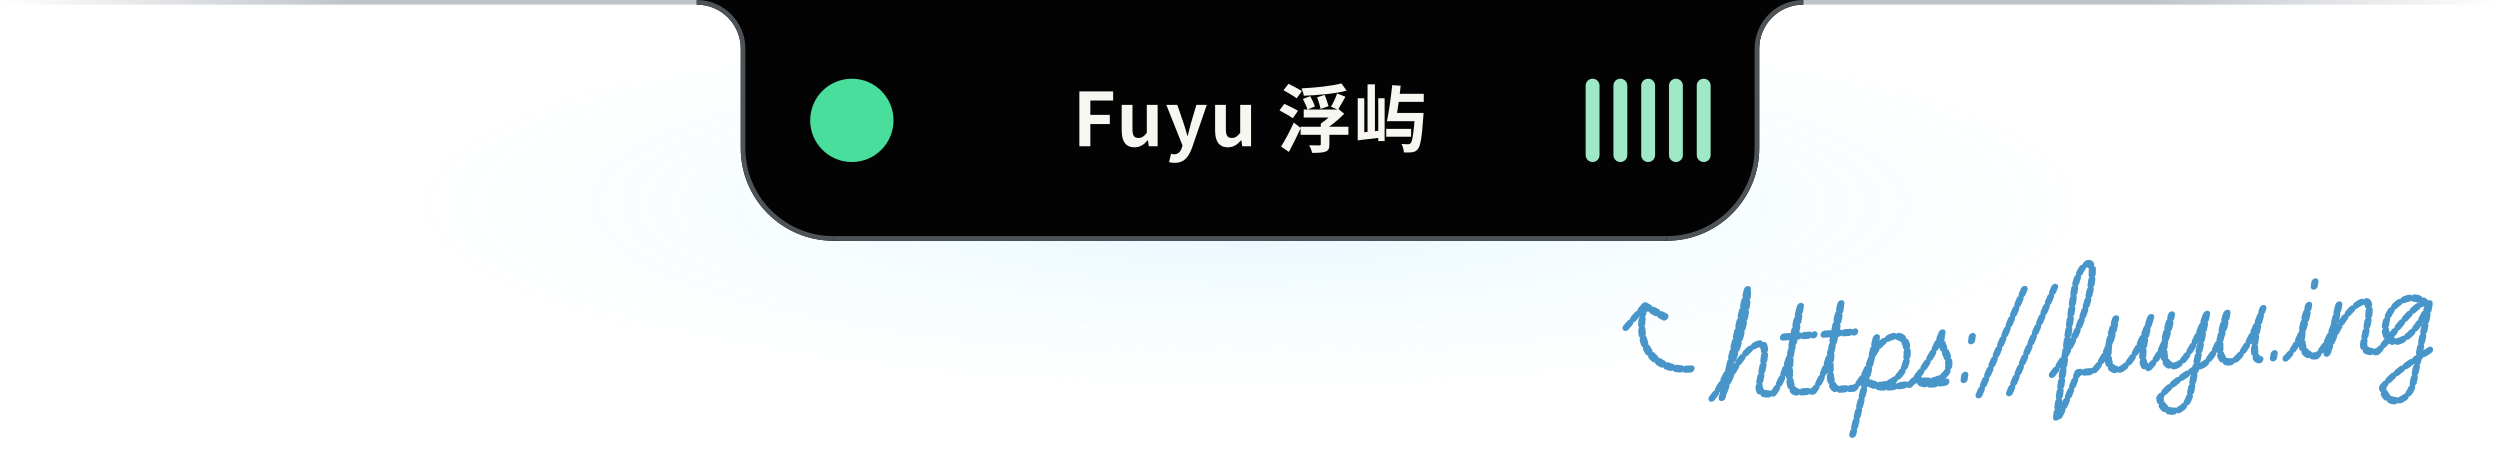
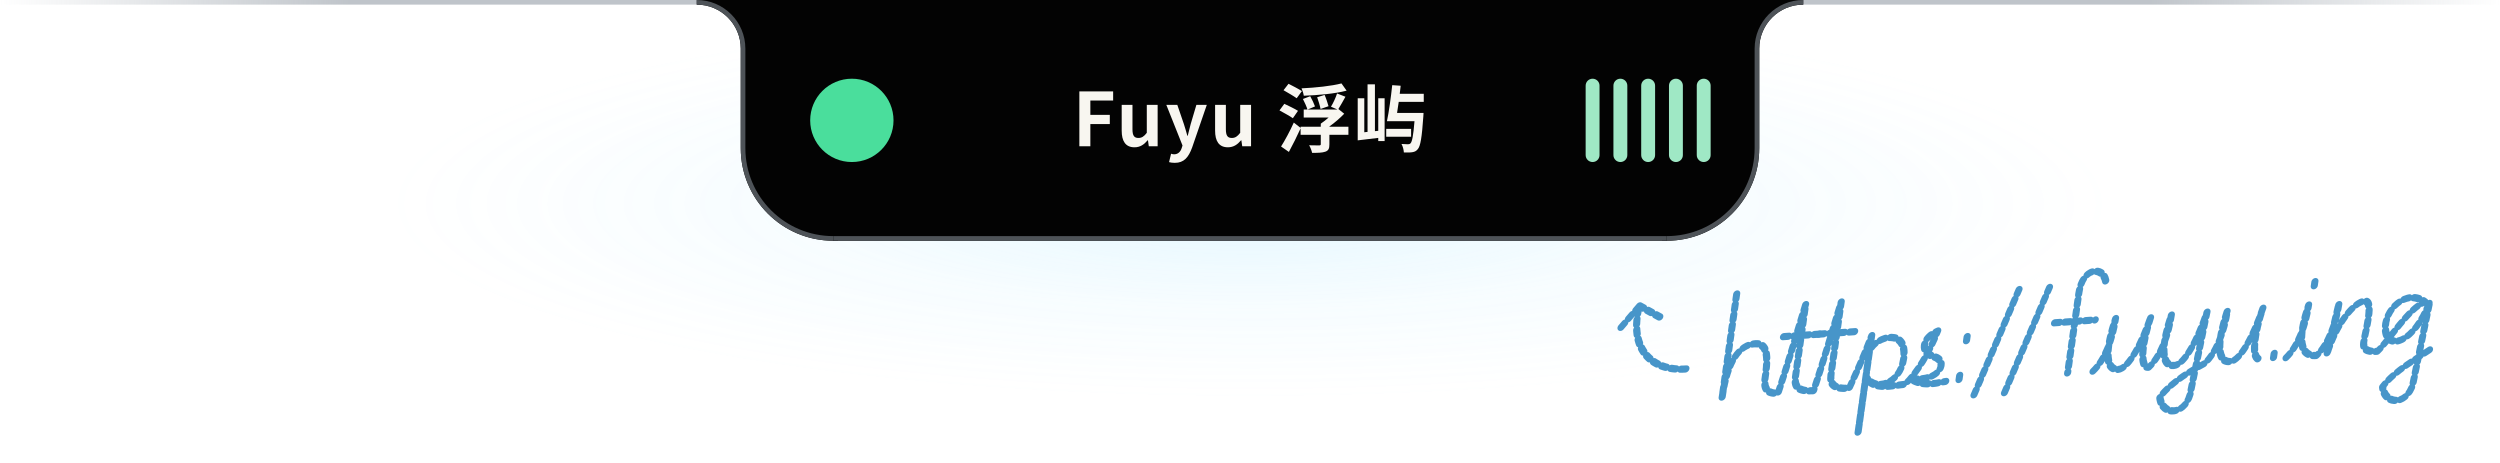
<svg xmlns="http://www.w3.org/2000/svg" width="540" height="100" viewBox="0 0 540 100" role="img" aria-label="Fuyu, an island at the top of your screen, with the website https://fuyu.ing handwritten beside it">
  <defs>
    <linearGradient id="edge" x2="540" gradientUnits="userSpaceOnUse">
      <stop offset="0" stop-color="#8b949e" stop-opacity="0" />
      <stop offset=".14" stop-color="#8b949e" stop-opacity=".55" />
      <stop offset=".86" stop-color="#8b949e" stop-opacity=".55" />
      <stop offset="1" stop-color="#8b949e" stop-opacity="0" />
    </linearGradient>
    <radialGradient id="glow">
      <stop offset="0" stop-color="#74d6ff" stop-opacity=".34" />
      <stop offset=".55" stop-color="#74d6ff" stop-opacity=".1" />
      <stop offset="1" stop-color="#74d6ff" stop-opacity="0" />
    </radialGradient>
  </defs>
  <style>
    text { font-family: -apple-system, BlinkMacSystemFont, 'Segoe UI Variable Text', 'Segoe UI', 'PingFang SC', 'Microsoft YaHei UI', 'Microsoft YaHei', 'Noto Sans CJK SC', 'Noto Sans SC', sans-serif; }
    .capl { animation: capl 12s infinite; }
    .capr { animation: capr 12s infinite; }
    .mid { animation: mid 12s infinite; }
    .idle { animation: idle 12s infinite; }
    .call { animation: call 12s infinite; opacity: 0; }
    .glow { animation: glow 12s infinite; opacity: .55; }
    .halo { animation: halo 2.4s ease-in-out infinite; }
    .bar { animation: wave 1.2s ease-in-out infinite; }
    .b0 { animation-duration: 1.1s; animation-delay: -.2s; }
    .b1 { animation-duration: .9s; animation-delay: -.5s; }
    .b2 { animation-duration: 1.3s; animation-delay: -.1s; }
    .b3 { animation-duration: 1s; animation-delay: -.7s; }
    .b4 { animation-duration: 1.2s; animation-delay: -.4s; }
    @keyframes capl {
      0%, 30% { transform: translateX(0); animation-timing-function: cubic-bezier(.3, .7, .3, 1); }
      33.6% { transform: translateX(-32px); animation-timing-function: ease-in-out; }
      35.4%, 80% { transform: translateX(-28px); animation-timing-function: cubic-bezier(.3, .7, .3, 1); }
      83.6% { transform: translateX(3px); animation-timing-function: ease-in-out; }
      85.4%, 100% { transform: translateX(0); }
    }
    @keyframes capr {
      0%, 30% { transform: translateX(0); animation-timing-function: cubic-bezier(.3, .7, .3, 1); }
      33.6% { transform: translateX(32px); animation-timing-function: ease-in-out; }
      35.4%, 80% { transform: translateX(28px); animation-timing-function: cubic-bezier(.3, .7, .3, 1); }
      83.6% { transform: translateX(-3px); animation-timing-function: ease-in-out; }
      85.4%, 100% { transform: translateX(0); }
    }
    @keyframes mid {
      0%, 30% { transform: scaleX(1); animation-timing-function: cubic-bezier(.3, .7, .3, 1); }
      33.6% { transform: scaleX(1.356); animation-timing-function: ease-in-out; }
      35.4%, 80% { transform: scaleX(1.311); animation-timing-function: cubic-bezier(.3, .7, .3, 1); }
      83.6% { transform: scaleX(.967); animation-timing-function: ease-in-out; }
      85.4%, 100% { transform: scaleX(1); }
    }
    @keyframes idle {
      0%, 29.4% { opacity: 1; }
      31.4%, 82.9% { opacity: 0; }
      85.4%, 100% { opacity: 1; }
    }
    @keyframes call {
      0%, 32.9% { opacity: 0; }
      35.9%, 78.4% { opacity: 1; }
      80.4%, 100% { opacity: 0; }
    }
    @keyframes glow {
      0%, 30% { opacity: .55; }
      35.4%, 80% { opacity: 1; }
      85.4%, 100% { opacity: .55; }
    }
    @keyframes halo {
      0%, 100% { opacity: .1; }
      50% { opacity: .32; }
    }
    @keyframes wave {
      0%, 100% { transform: scaleY(.3); }
      50% { transform: scaleY(1); }
    }
    .note path { fill: none; stroke: #4795c9; stroke-width: 1.4; stroke-linecap: round; stroke-linejoin: round; stroke-dasharray: 1; animation: write linear backwards; }
    @keyframes write {
      0% { stroke-dashoffset: 1; stroke-opacity: 0; }
      1% { stroke-dashoffset: 1; stroke-opacity: 1; }
    }
    @media (prefers-reduced-motion: reduce) {
      .capl, .capr, .mid, .idle, .call, .glow, .halo, .bar, .note path { animation: none; }
    }
  </style>
  <rect width="540" height="1" fill="url(#edge)" />
  <ellipse class="glow" cx="270" cy="44" rx="184" ry="42" fill="url(#glow)" />
  <g transform="translate(270 0)">
    <g class="capl">
      <path fill="#030303" d="M-119.5 0v1a9.5 9.5 0 0 1 9.5 9.5V32a20 20 0 0 0 20 20h1V0z" />
      <path fill="none" stroke="#4e5358" d="M-119.5 .5a10 10 0 0 1 10 10V32a19.5 19.5 0 0 0 19.5 19.5h1" />
    </g>
    <g class="capr">
      <g transform="scale(-1 1)">
        <path fill="#030303" d="M-119.5 0v1a9.5 9.5 0 0 1 9.5 9.5V32a20 20 0 0 0 20 20h1V0z" />
        <path fill="none" stroke="#4e5358" d="M-119.5 .5a10 10 0 0 1 10 10V32a19.5 19.5 0 0 0 19.5 19.5h1" />
      </g>
    </g>
    <g class="mid">
      <rect x="-90" width="180" height="52" fill="#030303" />
      <rect x="-90" y="51" width="180" height="1" fill="#4e5358" />
    </g>
    <g class="capl">
      <circle class="halo" cx="-86" cy="26" r="9" fill="#4ade9c" />
      <circle cx="-86" cy="26" r="4.5" fill="#4ade9c" />
    </g>
    <text class="idle" y="31.6" text-anchor="middle" font-size="16" font-weight="600" letter-spacing=".4" fill="#f8f6f0">Fuyu 浮屿</text>
    <g class="capr">
      <g class="idle">
        <g transform="translate(74 26)">
          <rect class="bar b0" x="-1.5" y="-9" width="3" height="18" rx="1.5" fill="#9fe8c5" />
        </g>
        <g transform="translate(80 26)">
          <rect class="bar b1" x="-1.5" y="-9" width="3" height="18" rx="1.5" fill="#9fe8c5" />
        </g>
        <g transform="translate(86 26)">
          <rect class="bar b2" x="-1.5" y="-9" width="3" height="18" rx="1.5" fill="#9fe8c5" />
        </g>
        <g transform="translate(92 26)">
          <rect class="bar b3" x="-1.5" y="-9" width="3" height="18" rx="1.5" fill="#9fe8c5" />
        </g>
        <g transform="translate(98 26)">
          <rect class="bar b4" x="-1.5" y="-9" width="3" height="18" rx="1.5" fill="#9fe8c5" />
        </g>
      </g>
      <path class="call" d="M79 26h14m-5-5 5 5-5 5" fill="none" stroke="#f8f6f0" stroke-width="1.8" stroke-linecap="round" stroke-linejoin="round" />
    </g>
    <g class="call">
      <rect x="-93" y="15" width="48" height="22" rx="11" fill="#74d6ff" fill-opacity=".16" />
      <text x="-69" y="30.2" text-anchor="middle" font-size="12" font-weight="600" fill="#74d6ff">Open</text>
      <text x="-35" y="31.4" font-size="15" font-weight="600" fill="#f8f6f0" textLength="122" lengthAdjust="spacing">Draw Fuyu a logo</text>
    </g>
  </g>
-   <g class="note" transform="translate(369.8 86) rotate(-4) skewX(-12) scale(1.1)">
-     <path pathLength="1" style="animation-duration:0.42s;animation-delay:0.60s" d="M0 0c3 -4 5 -14 4 -21l-2 21c1 -6 4 -10 6 -10c2 0 1 6 1 8c0 2 2 2 3 2c2 -3 3 -10 3 -17c-1 8 -1 17 2 17c1 0 2 0 3 0c2 -3 3 -10 3 -17c-1 8 -1 17 2 17c1 0 2 0 3 0c2 -2 3 -6 3 -10l-2 19l1.6 -15c2 -5 7 -5 7 1c0 4 -4 6 -7 4c3 2 6 1 8.4 1c2 -2 4 -6 5 -10c-1 3 3 5 2 8c-1 2 -4 2 -6 1c2 2 5 1 7 1" />
-     <path pathLength="1" style="animation-duration:0.05s;animation-delay:1.04s" d="M12.5 -11h6" />
-     <path pathLength="1" style="animation-duration:0.05s;animation-delay:1.11s" d="M20.5 -11h6" />
+   <g class="note" transform="translate(368.7 86) rotate(-4) skewX(-12) scale(1.1)">
+     <path pathLength="1" style="animation-duration:0.42s;animation-delay:0.60s" d="M0 0m3 -20v20c0 -7 2 -10 5 -10c3 0 3 4 3 7c0 2 1 3 3 3c1 -5 2 -11 3 -17v14c0 2 1 3 4 3c1 -5 2 -11 3 -17v14c0 2 1 3 4 3c1 -3 2 -6 3 -10v19v-16c1 -3 7 -4 7 2c0 5 -5 6 -7 3c2 3 6 2 8 2c2 -2 4 -6 5 -10c-3 1 -3 4 0 5c3 1 2 5 -4 4c3 2 6 1 7 1" />
+     <path pathLength="1" style="animation-duration:0.05s;animation-delay:1.04s" d="M13.5 -11h7" />
+     <path pathLength="1" style="animation-duration:0.05s;animation-delay:1.11s" d="M20.5 -11h7" />
    <path pathLength="1" style="animation-duration:0.04s;animation-delay:1.18s" d="M50 -8.5v.8" />
    <path pathLength="1" style="animation-duration:0.04s;animation-delay:1.24s" d="M49.6 -1v.8" />
    <path pathLength="1" style="animation-duration:0.07s;animation-delay:1.30s" d="M53 3l6 -20" />
    <path pathLength="1" style="animation-duration:0.07s;animation-delay:1.39s" d="M59 3l6 -20" />
-     <path pathLength="1" style="animation-duration:0.36s;animation-delay:1.48s" d="M67 0c3 -4 6 -14 5 -20c-1 -3 -3 0 -3 4l0 24c0 3 2 -4 3 -8c1 0 2 0 3 0c2 -2 3 -6 3 -10c-1 5 -1 10 2 10c2 0 4 -5 5 -10c-1 5 -1 10 1 10c2 -2 3 -6 3 -10c-1 5 -1 10 2 10c2 0 4 -5 5 -10l-1 15c0 5 -5 5 -6 1c2 -3 6 -5 8 -6c2 -2 3 -6 3 -10c-1 5 -1 10 2 10c2 0 4 -5 5 -10c-1 5 -1 10 1 10" />
-     <path pathLength="1" style="animation-duration:0.04s;animation-delay:1.86s" d="M110.5 -1v.8" />
-     <path pathLength="1" style="animation-duration:0.26s;animation-delay:1.92s" d="M113.0 0c2 -2 3 -6 3 -10c-1 5 -1 10 3 10c2 -2 3 -6 3 -10l-1 10c1 -6 4 -10 6 -10c2 0 1 6 1 8c0 2 2 2 3 2c2 -2 5 -8 8 -9c-4 -3 -8 1 -7 5c1 4 6 3 8 -5l-1 15c0 5 -5 5 -6 1c2 -3 6 -5 9 -7" />
-     <path pathLength="1" style="animation-duration:0.05s;animation-delay:2.20s" d="M116.6 -14.5v.8" />
-     <path pathLength="1" style="animation-duration:0.16s;animation-delay:2.35s" d="M-5 -6C-12 -6 -17 -11 -16 -19" />
-     <path pathLength="1" style="animation-duration:0.1s;animation-delay:2.53s" d="M-16 -19l-3.4 4.4M-16 -19l4.6 2.6" />
+     <path pathLength="1" style="animation-duration:0.1s;animation-delay:1.48s" d="M76 -17.5c-1 -3 -5 -3 -5 2v15.5" />
+     <path pathLength="1" style="animation-duration:0.05s;animation-delay:1.60s" d="M67 -10h8" />
+     <path pathLength="1" style="animation-duration:0.3s;animation-delay:1.67s" d="M76 0c2 -2 3 -6 3 -10c-1 5 -1 10 2 10c2 0 4 -5 5 -10c-1 5 -1 10 1 10c2 -2 3 -6 3 -10c-1 5 -1 10 2 10c2 0 4 -5 5 -10l-1 15c0 5 -5 5 -6 1c2 -3 6 -5 8 -6c2 -2 3 -6 3 -10c-1 5 -1 10 2 10c2 0 4 -5 5 -10c-1 5 -1 10 1 10" />
+     <path pathLength="1" style="animation-duration:0.04s;animation-delay:1.99s" d="M111.5 -1v.8" />
+     <path pathLength="1" style="animation-duration:0.26s;animation-delay:2.05s" d="M114.0 0c2 -2 3 -6 3 -10c-1 5 -1 10 3 10c2 -2 3 -6 3 -10l-1 10c1 -6 4 -10 6 -10c2 0 1 6 1 8c0 2 2 2 3 2c2 -2 5 -8 8 -9c-4 -3 -8 1 -7 5c1 4 6 3 8 -5l-1 15c0 5 -5 5 -6 1c2 -3 6 -5 9 -7" />
+     <path pathLength="1" style="animation-duration:0.05s;animation-delay:2.33s" d="M117.6 -14.5v.8" />
+     <path pathLength="1" style="animation-duration:0.16s;animation-delay:2.48s" d="M-5 -6C-12 -6 -17 -11 -16 -19" />
+     <path pathLength="1" style="animation-duration:0.1s;animation-delay:2.66s" d="M-16 -19l-3.4 4.4M-16 -19l4.6 2.6" />
  </g>
</svg>
